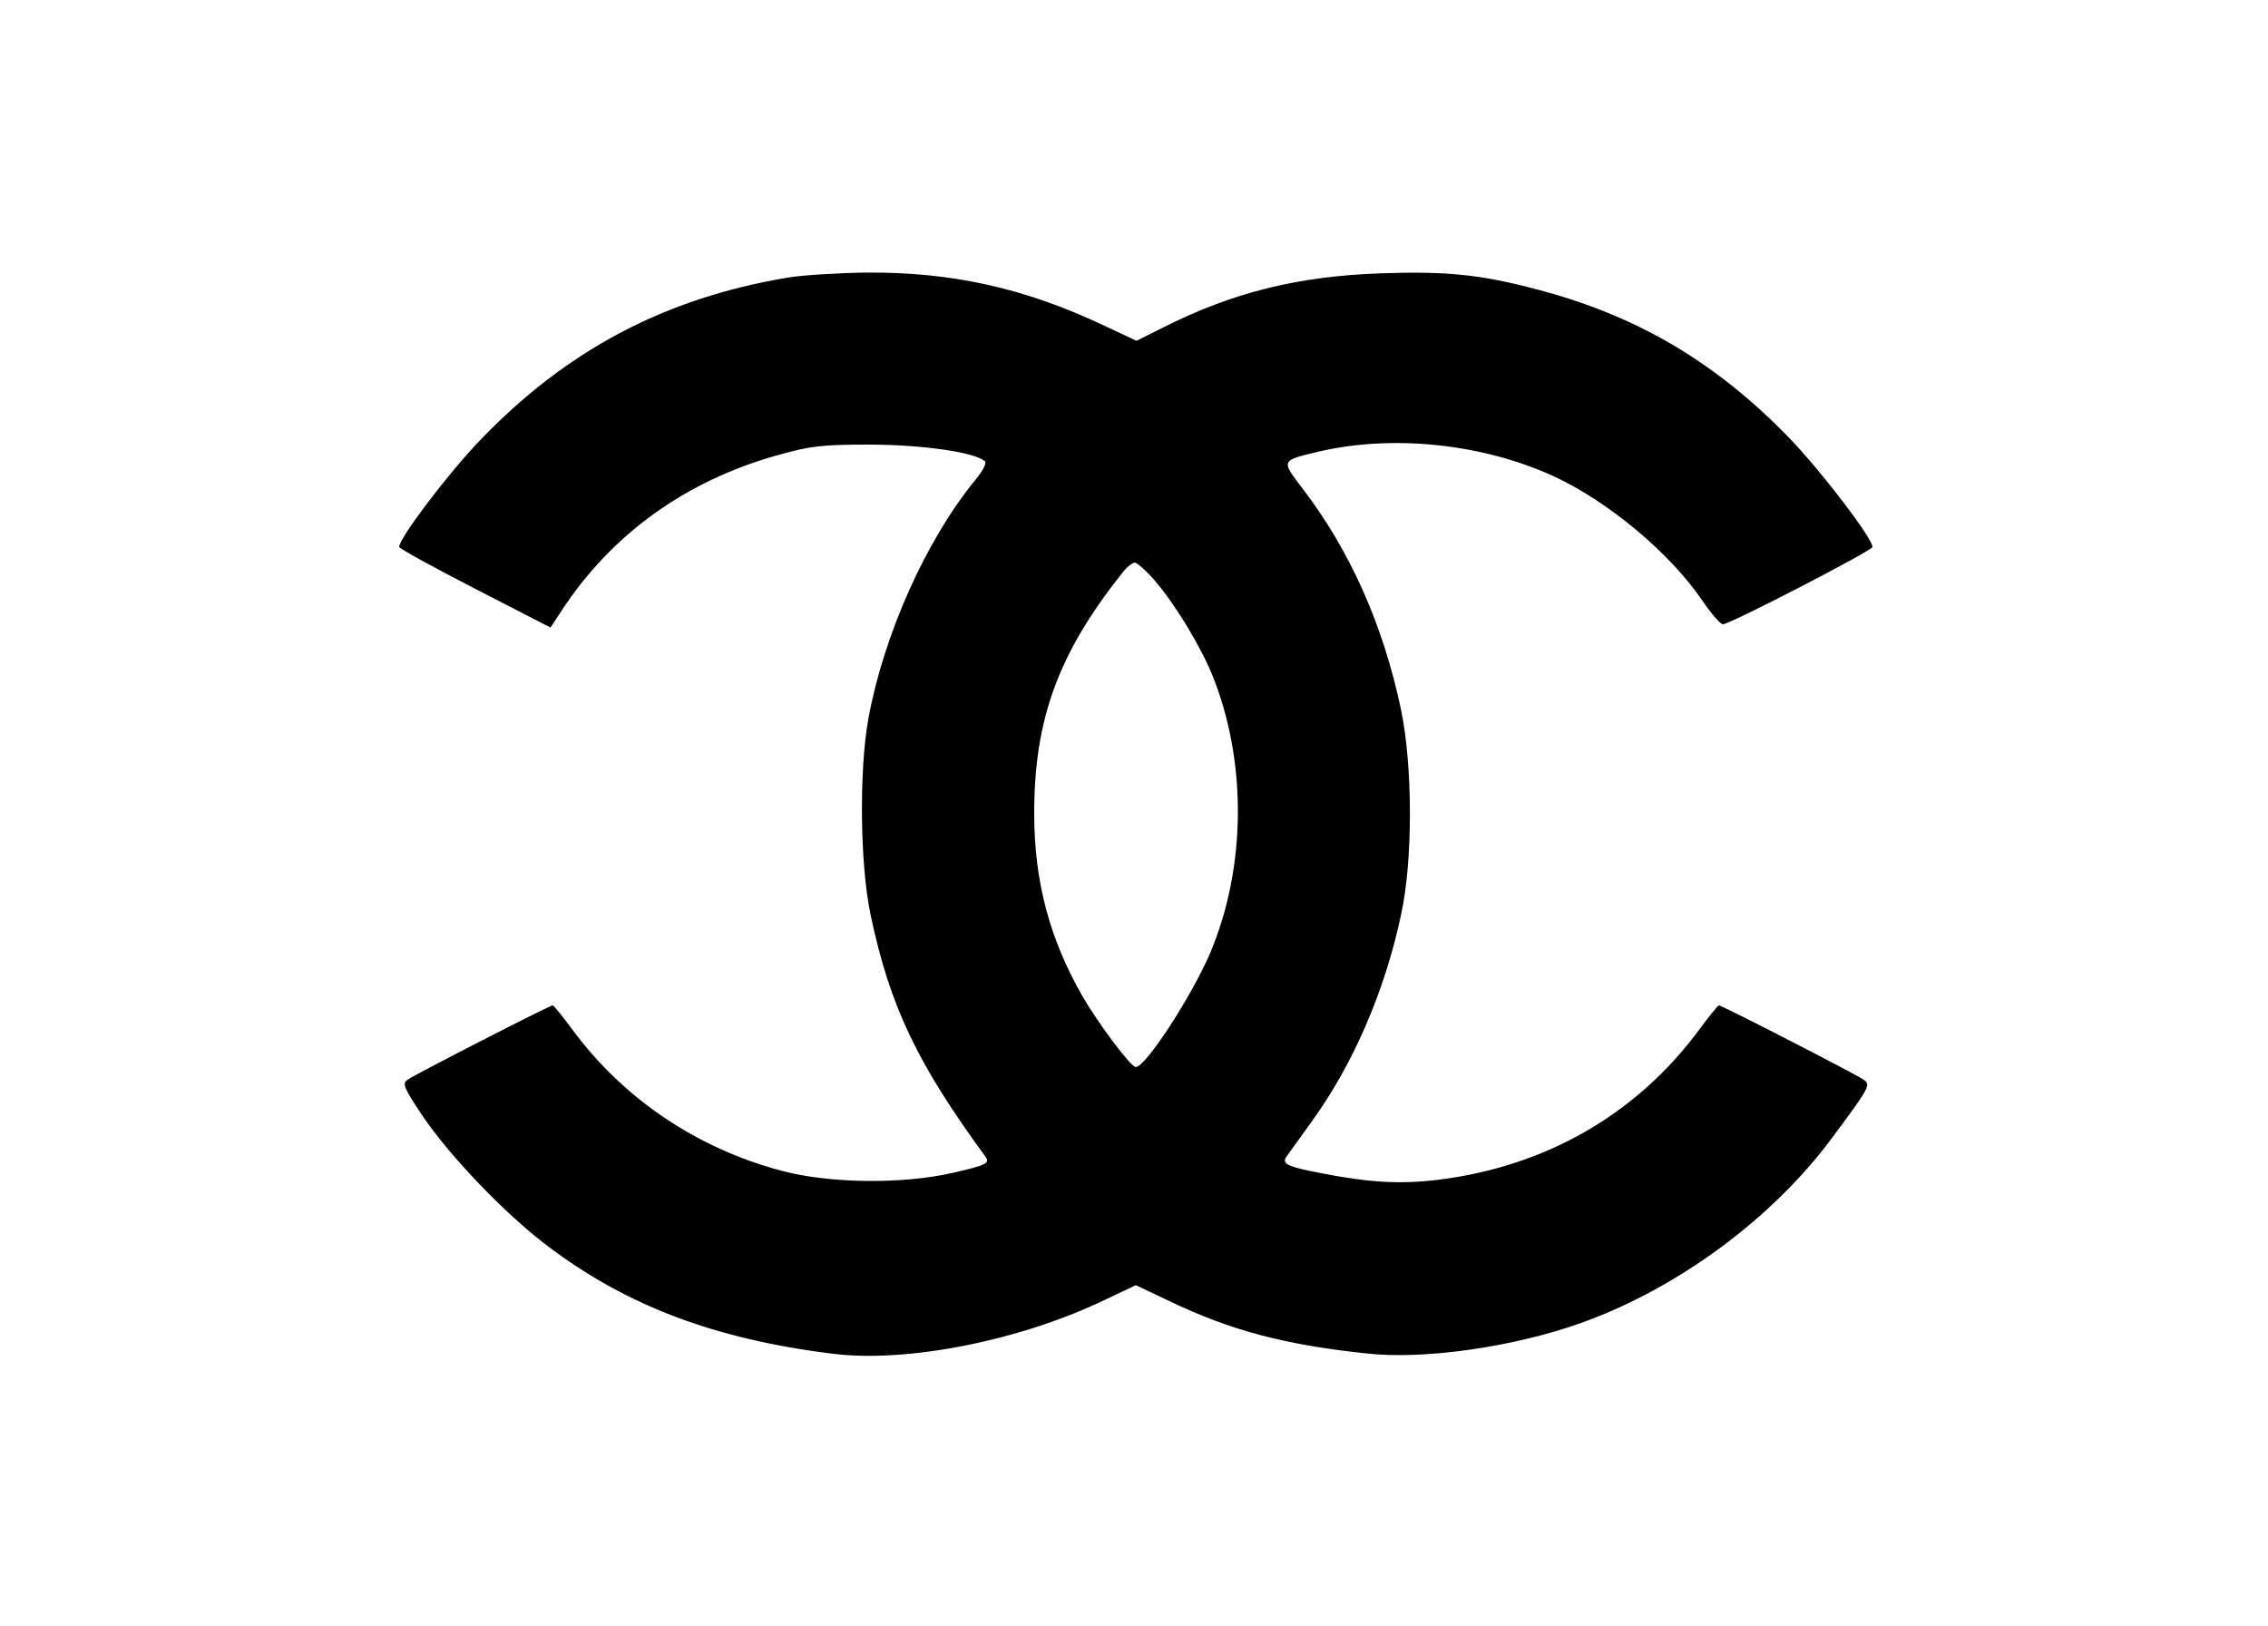
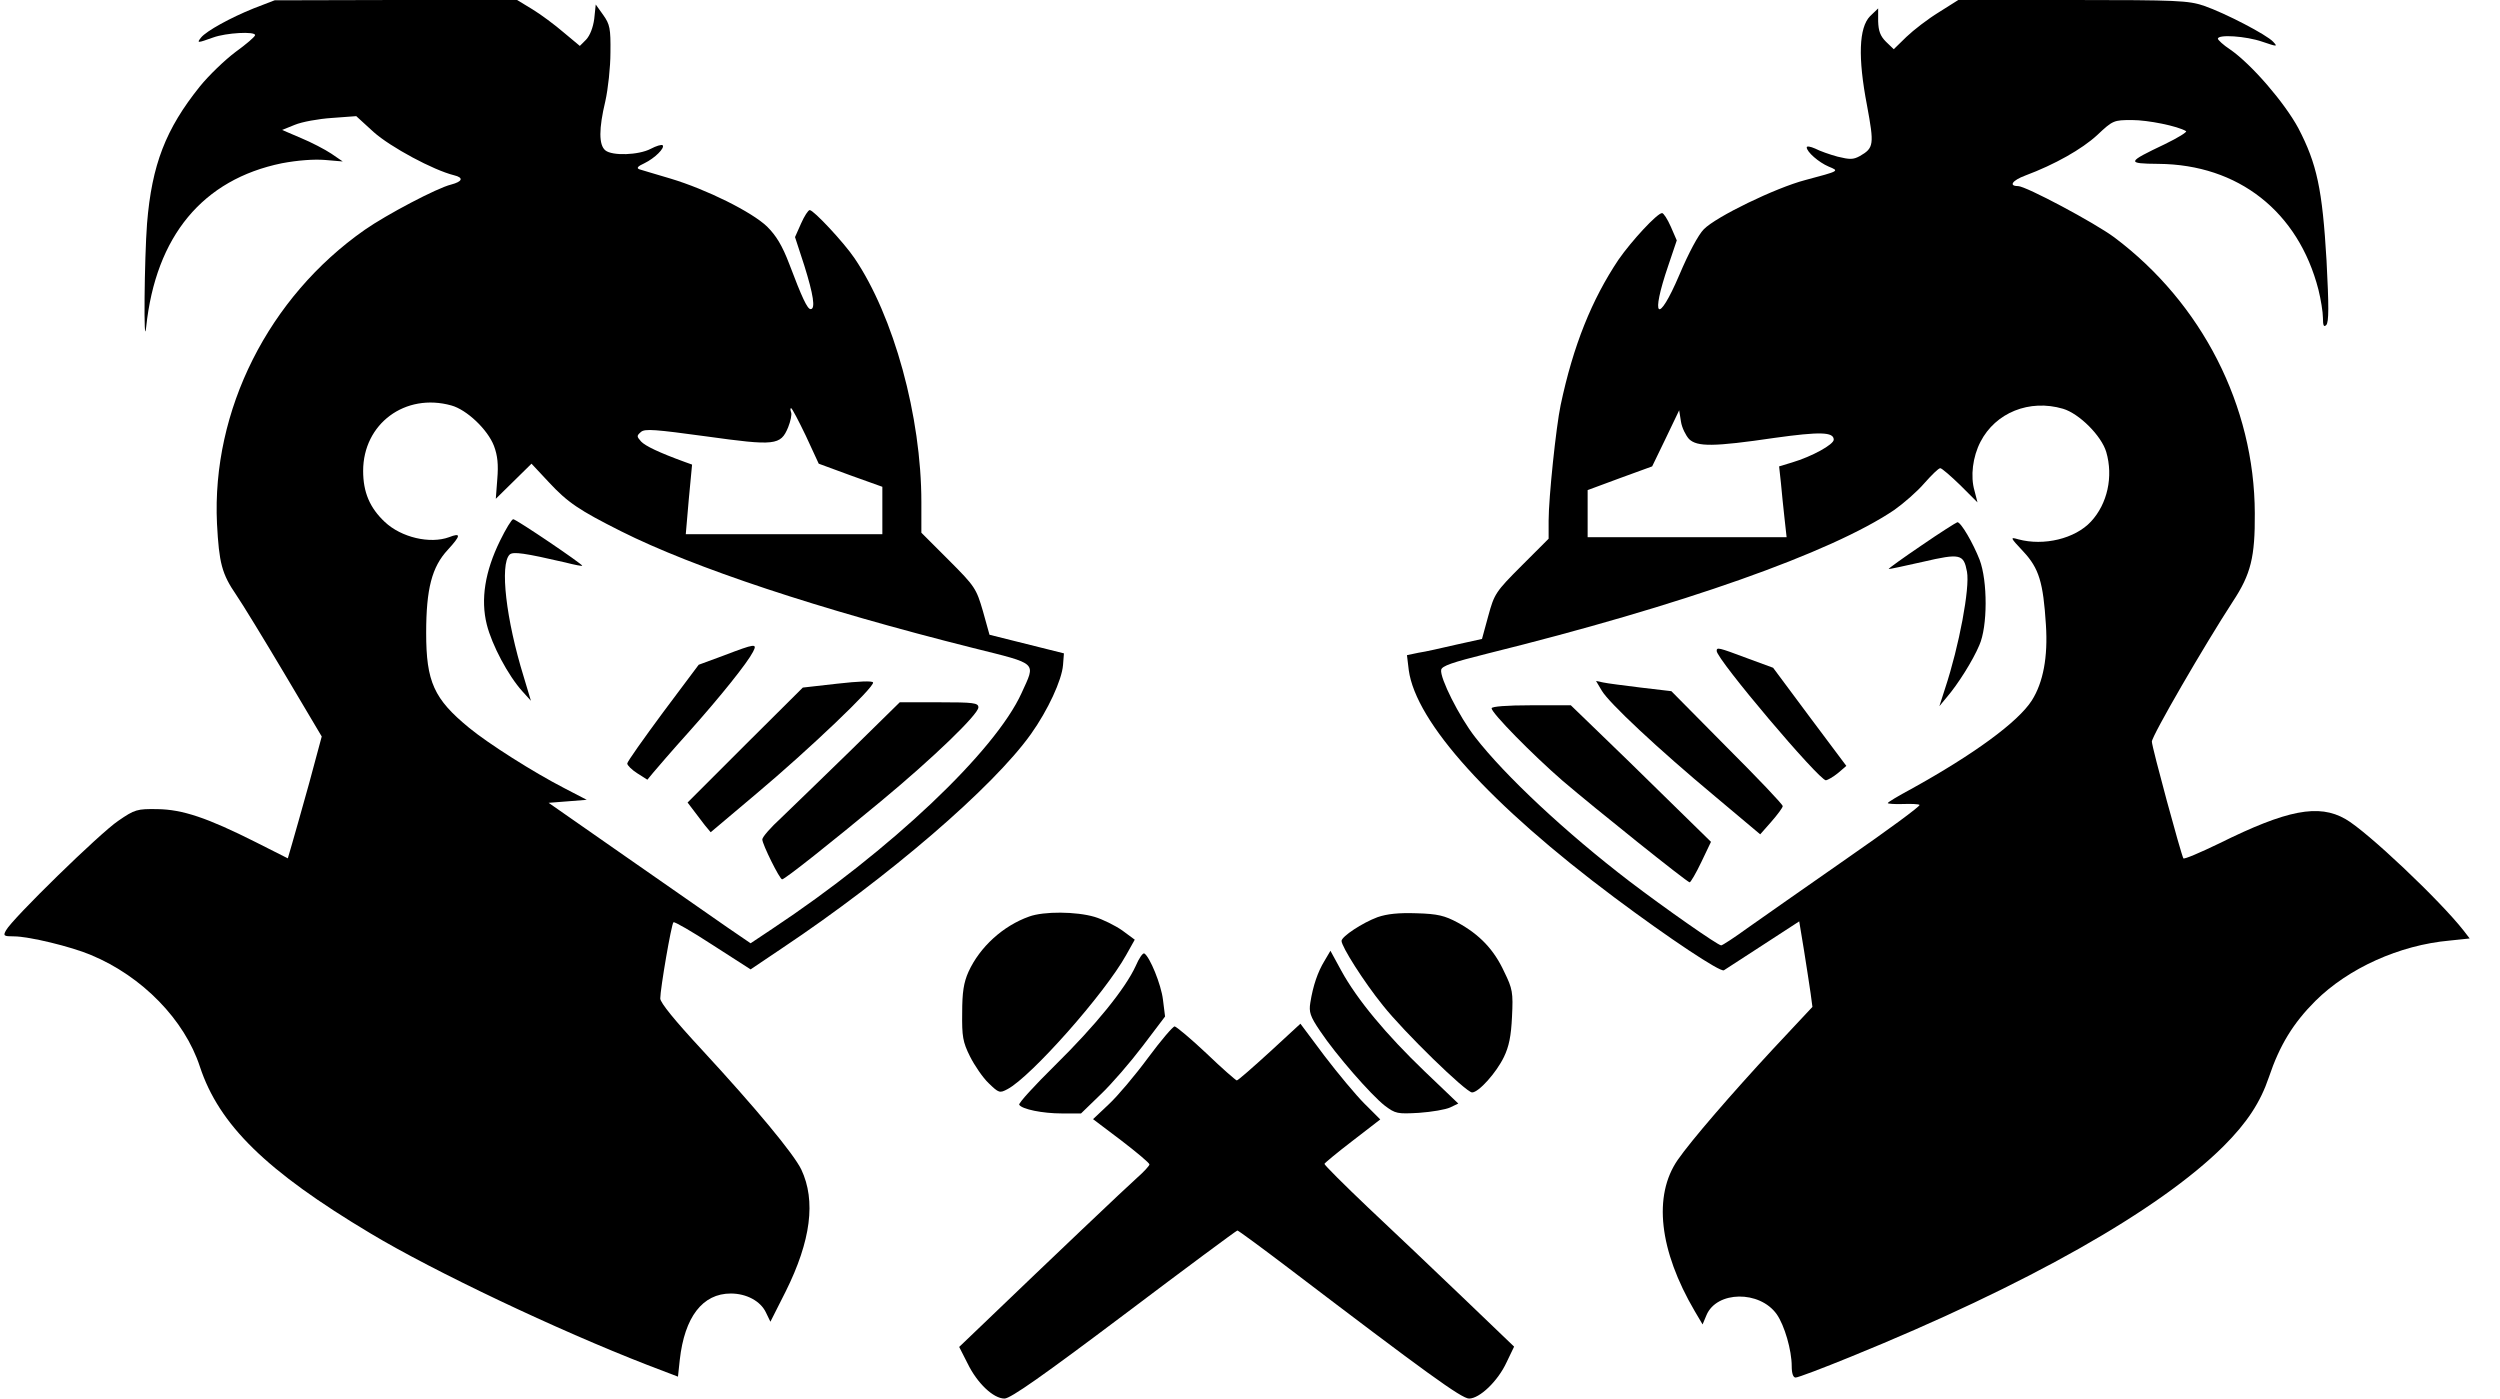
- <svg xmlns="http://www.w3.org/2000/svg" version="1.0" width="625pt" height="448pt" viewBox="0 0 625 448" preserveAspectRatio="xMidYMid meet">
-   <g transform="translate(0,448) scale(0.1,-0.1)" fill="#000000" stroke="none">
-     <path d="M2170 3715 c-340 -57 -611 -201 -850 -451 -91 -96 -220 -267 -220 -291 0 -4 94 -56 209 -115 l208 -107 31 47 c138 211 344 359 599 429 86 24 116 28 248 28 145 0 293 -21 319 -46 5 -5 -5 -26 -26 -51 -136 -166 -252 -425 -295 -658 -26 -144 -23 -402 6 -540 53 -252 128 -409 316 -666 14 -19 5 -24 -92 -46 -137 -31 -337 -29 -468 6 -232 61 -435 197 -576 387 -28 38 -53 69 -56 69 -8 0 -381 -191 -400 -205 -15 -11 -11 -20 39 -96 76 -113 229 -273 347 -362 218 -165 462 -257 787 -297 202 -25 509 35 741 145 l93 44 93 -44 c169 -81 317 -120 542 -144 160 -18 409 18 595 85 264 95 524 287 688 508 104 140 108 147 88 161 -19 14 -391 205 -399 205 -3 0 -28 -31 -56 -69 -173 -233 -424 -376 -721 -412 -102 -12 -188 -7 -316 18 -95 18 -113 26 -99 46 6 8 36 50 67 93 116 159 204 362 249 574 33 151 32 409 0 564 -49 234 -141 440 -273 612 -58 76 -59 75 47 100 203 47 448 22 644 -67 151 -69 324 -213 413 -345 24 -35 49 -64 56 -64 19 0 412 203 412 213 0 24 -138 205 -227 298 -205 212 -424 341 -703 413 -152 40 -246 49 -424 43 -228 -8 -407 -52 -598 -148 l-76 -38 -94 44 c-214 101 -416 146 -651 144 -78 -1 -176 -7 -217 -14z m1010 -832 c56 -64 126 -179 160 -261 97 -239 95 -532 -6 -770 -51 -118 -177 -312 -204 -312 -14 0 -104 121 -147 195 -91 159 -133 317 -133 504 0 261 67 443 247 668 10 12 23 22 30 23 6 0 30 -21 53 -47z" />
+ <svg xmlns="http://www.w3.org/2000/svg" version="1.0" width="833pt" height="466pt" viewBox="0 0 833 466" preserveAspectRatio="xMidYMid meet">
+   <g transform="translate(0,466) scale(0.1,-0.1)" fill="#000000" stroke="none">
+     <path d="M845 4632 c-77 -31 -157 -75 -175 -97 -15 -19 -13 -19 40 0 44 16 140 21 140 8 0 -5 -29 -30 -65 -56 -36 -27 -89 -78 -119 -115 -114 -142 -160 -261 -176 -456 -9 -116 -12 -431 -3 -346 32 304 189 492 452 546 53 10 107 14 144 11 l59 -5 -38 26 c-21 14 -67 38 -101 52 l-63 27 42 17 c24 10 79 20 124 23 l81 6 58 -53 c56 -50 199 -127 268 -144 33 -8 28 -21 -10 -31 -46 -11 -215 -100 -288 -151 -320 -224 -510 -601 -492 -979 7 -131 16 -167 64 -237 20 -29 92 -147 161 -263 l124 -209 -42 -156 c-24 -85 -49 -176 -57 -202 l-14 -48 -107 54 c-161 81 -244 109 -328 110 -67 1 -75 -1 -130 -39 -60 -40 -354 -327 -374 -365 -10 -18 -8 -20 27 -20 49 0 190 -34 256 -62 171 -71 312 -216 363 -372 64 -194 221 -348 569 -556 210 -126 623 -322 922 -438 l102 -39 6 56 c16 143 76 221 170 221 52 0 99 -25 117 -63 l15 -31 51 101 c84 169 101 302 52 406 -25 52 -151 204 -332 400 -89 96 -138 156 -138 170 0 32 37 248 44 254 3 3 62 -31 131 -76 l126 -81 107 72 c353 236 701 535 827 712 57 80 103 180 107 230 l3 39 -124 31 -124 31 -22 79 c-22 75 -26 82 -114 170 l-91 91 0 102 c0 285 -92 620 -223 813 -36 53 -136 160 -149 160 -5 0 -18 -20 -29 -45 l-20 -45 31 -95 c30 -96 38 -145 21 -145 -11 0 -29 39 -71 150 -24 63 -44 95 -74 125 -51 49 -202 124 -322 160 -49 14 -96 29 -104 31 -10 4 -5 10 17 20 35 17 69 51 61 60 -4 3 -21 -2 -40 -12 -40 -21 -128 -24 -151 -5 -22 18 -22 72 0 164 9 40 17 113 17 162 1 80 -2 94 -24 125 l-25 35 -5 -48 c-4 -29 -14 -55 -27 -69 l-21 -21 -54 45 c-29 25 -76 60 -104 77 l-51 31 -404 0 -404 -1 -70 -27z m659 -1323 c51 -14 121 -80 142 -135 12 -32 15 -62 11 -110 l-5 -66 59 58 60 59 57 -61 c64 -69 102 -94 241 -164 243 -122 659 -260 1173 -389 220 -55 209 -46 162 -150 -88 -194 -436 -524 -831 -786 l-72 -48 -79 54 c-43 30 -194 135 -336 234 l-258 180 64 5 63 5 -75 39 c-103 53 -254 149 -317 201 -117 96 -143 153 -143 316 0 147 19 220 72 277 44 48 45 58 4 42 -63 -23 -159 -1 -214 51 -50 47 -72 99 -72 170 0 157 140 261 294 218z m1181 -101 l43 -93 106 -39 106 -38 0 -79 0 -79 -328 0 -327 0 10 116 11 116 -25 9 c-85 31 -131 53 -145 68 -15 17 -15 19 0 32 13 11 48 8 217 -15 230 -32 248 -30 273 30 8 20 13 43 10 50 -3 8 -3 14 0 14 3 0 25 -42 49 -92z" />
+     <path d="M1666 2858 c-50 -102 -65 -195 -44 -279 17 -68 71 -170 119 -223 l28 -31 -24 80 c-59 191 -80 374 -47 407 11 11 51 5 185 -26 31 -8 57 -13 57 -11 0 6 -220 155 -230 155 -5 0 -25 -33 -44 -72z" />
+     <path d="M2412 2476 l-84 -31 -119 -159 c-65 -88 -119 -164 -119 -170 0 -6 15 -21 34 -33 l33 -21 19 23 c11 13 64 75 120 137 107 120 194 229 213 266 15 29 8 28 -97 -12z" />
+     <path d="M2790 2382 l-115 -13 -192 -191 -192 -192 19 -25 c11 -14 28 -37 38 -50 l20 -24 153 129 c175 147 394 356 388 370 -2 6 -48 4 -119 -4z" />
+     <path d="M2832 2157 c-92 -90 -195 -189 -229 -222 -35 -32 -63 -64 -63 -72 0 -16 58 -133 66 -133 9 0 164 123 329 260 175 145 325 290 325 313 0 15 -16 17 -131 17 l-131 0 -166 -163z" />
+     <path d="M6460 4619 c-36 -22 -84 -59 -108 -82 l-42 -41 -26 25 c-19 19 -25 36 -26 68 l0 43 -27 -26 c-37 -38 -41 -137 -10 -298 24 -130 23 -141 -24 -168 -22 -12 -33 -12 -74 -2 -26 7 -60 19 -75 27 -16 7 -28 9 -28 4 0 -15 40 -50 73 -64 36 -15 38 -14 -78 -45 -99 -26 -297 -122 -338 -164 -18 -18 -51 -80 -81 -151 -72 -169 -98 -147 -37 31 l28 83 -20 46 c-11 25 -24 45 -29 45 -16 0 -102 -93 -145 -155 -89 -133 -151 -286 -193 -485 -15 -71 -40 -308 -40 -385 l0 -60 -90 -90 c-87 -87 -91 -94 -111 -167 l-21 -77 -86 -19 c-48 -11 -104 -24 -126 -27 l-38 -8 6 -50 c24 -174 270 -447 686 -758 182 -136 352 -249 364 -242 6 4 65 42 131 85 l120 78 16 -97 c9 -54 18 -118 22 -143 l6 -45 -131 -140 c-139 -150 -273 -305 -318 -370 -82 -119 -62 -301 57 -504 l26 -44 13 31 c34 81 177 83 234 3 26 -37 50 -120 50 -173 0 -25 5 -38 13 -38 8 0 90 31 183 69 588 239 1029 489 1243 702 79 79 123 147 151 230 36 107 81 180 155 254 110 109 280 186 447 201 l67 7 -20 26 c-79 101 -323 332 -394 372 -89 51 -194 31 -420 -81 -64 -31 -118 -54 -120 -50 -8 14 -105 371 -105 389 0 19 175 321 270 467 60 91 74 148 73 294 -1 357 -176 700 -468 919 -66 49 -295 171 -321 171 -32 0 -19 19 24 35 99 37 189 88 240 135 52 49 55 50 116 50 53 0 152 -20 180 -37 4 -3 -27 -22 -70 -43 -128 -61 -130 -65 -22 -66 266 -2 466 -159 533 -419 8 -32 15 -75 15 -94 0 -26 3 -32 11 -24 9 9 9 63 1 215 -14 238 -32 322 -94 441 -46 85 -155 212 -227 262 -23 15 -41 32 -41 36 0 15 93 9 148 -10 50 -17 52 -17 36 0 -21 23 -159 95 -231 120 -52 17 -86 19 -437 19 l-381 0 -65 -41z m414 -1321 c54 -16 128 -90 144 -144 24 -82 4 -173 -51 -232 -53 -57 -157 -82 -242 -59 -28 8 -28 7 17 -41 52 -56 66 -102 75 -244 7 -107 -9 -192 -47 -252 -46 -72 -194 -180 -402 -295 -43 -23 -78 -44 -78 -47 0 -2 23 -4 50 -3 28 1 53 0 56 -3 3 -4 -106 -84 -243 -179 -136 -95 -285 -199 -330 -231 -44 -32 -84 -58 -88 -58 -11 0 -188 124 -305 213 -213 163 -415 352 -515 481 -53 68 -118 198 -113 224 2 13 37 25 153 54 650 161 1147 337 1357 479 31 22 76 61 100 89 24 27 47 50 53 50 5 0 35 -26 67 -57 l57 -57 -10 39 c-14 48 -6 113 20 163 50 97 163 143 275 110z m-1246 -101 c27 -26 81 -26 285 4 151 21 197 20 197 -6 0 -16 -72 -56 -139 -76 l-43 -13 6 -55 c3 -31 8 -84 12 -118 l7 -63 -332 0 -331 0 0 78 0 79 108 40 107 39 45 93 45 94 6 -38 c3 -20 16 -46 27 -58z" />
+     <path d="M6403 2843 c-62 -42 -112 -78 -110 -79 1 -1 52 10 114 24 125 29 136 26 147 -33 10 -54 -26 -247 -73 -389 l-19 -59 24 29 c38 44 88 124 109 174 28 62 28 214 1 285 -22 56 -62 125 -74 125 -4 -1 -58 -35 -119 -77z" />
+     <path d="M5720 2491 c0 -28 341 -431 364 -431 6 1 24 11 40 24 l28 24 -122 163 -122 164 -87 32 c-96 36 -101 37 -101 24z" />
+     <path d="M5337 2359 c23 -40 186 -193 378 -353 l150 -126 37 42 c21 24 38 47 38 52 0 6 -84 94 -186 196 l-185 187 -102 12 c-56 7 -112 14 -125 17 l-24 5 19 -32z" />
+     <path d="M4970 2300 c0 -16 137 -155 236 -241 110 -94 416 -339 424 -339 3 0 21 30 39 68 l32 67 -143 140 c-79 78 -184 180 -234 228 l-90 87 -132 0 c-81 0 -132 -4 -132 -10z" />
+     <path d="M3429 1606 c-87 -31 -164 -101 -202 -184 -16 -36 -21 -68 -21 -137 -1 -78 2 -97 26 -145 15 -30 43 -71 62 -89 34 -33 37 -34 63 -20 78 41 324 318 396 448 l28 50 -42 31 c-23 16 -65 37 -92 45 -61 18 -169 19 -218 1z" />
+     <path d="M4590 1604 c-51 -19 -119 -64 -120 -79 0 -19 74 -136 137 -214 71 -90 278 -291 298 -291 22 0 81 66 106 118 17 35 24 70 27 134 4 81 2 93 -26 150 -34 74 -82 124 -155 164 -43 23 -66 29 -137 31 -60 2 -98 -2 -130 -13z" />
+     <path d="M3784 1441 c-35 -76 -134 -198 -268 -330 -69 -68 -123 -127 -120 -132 9 -15 78 -29 142 -29 l64 0 65 63 c36 34 99 107 140 161 l75 99 -7 56 c-6 51 -44 143 -62 154 -5 3 -18 -16 -29 -42z" />
+     <path d="M4413 1458 c-22 -36 -38 -82 -47 -139 -5 -31 -1 -45 33 -95 52 -78 169 -212 215 -248 36 -27 42 -28 114 -24 43 3 89 11 104 18 l27 13 -113 108 c-127 122 -224 238 -277 335 l-36 66 -20 -34z" />
+     <path d="M4231 1155 c-57 -52 -106 -95 -110 -95 -3 0 -49 40 -101 90 -52 49 -100 89 -106 90 -6 0 -46 -47 -89 -105 -42 -57 -101 -127 -130 -154 l-53 -50 94 -71 c52 -40 94 -75 94 -80 0 -4 -19 -25 -42 -45 -37 -33 -273 -257 -522 -496 l-70 -67 28 -55 c32 -66 86 -117 123 -117 20 0 128 76 399 280 204 154 374 280 377 280 3 0 82 -58 174 -128 452 -344 573 -432 598 -432 35 0 96 58 125 121 l25 52 -170 163 c-94 90 -236 225 -317 301 -80 76 -145 141 -145 145 1 3 43 38 94 77 l92 71 -53 53 c-28 28 -88 100 -133 159 l-80 107 -102 -94z" />
  </g>
</svg>
